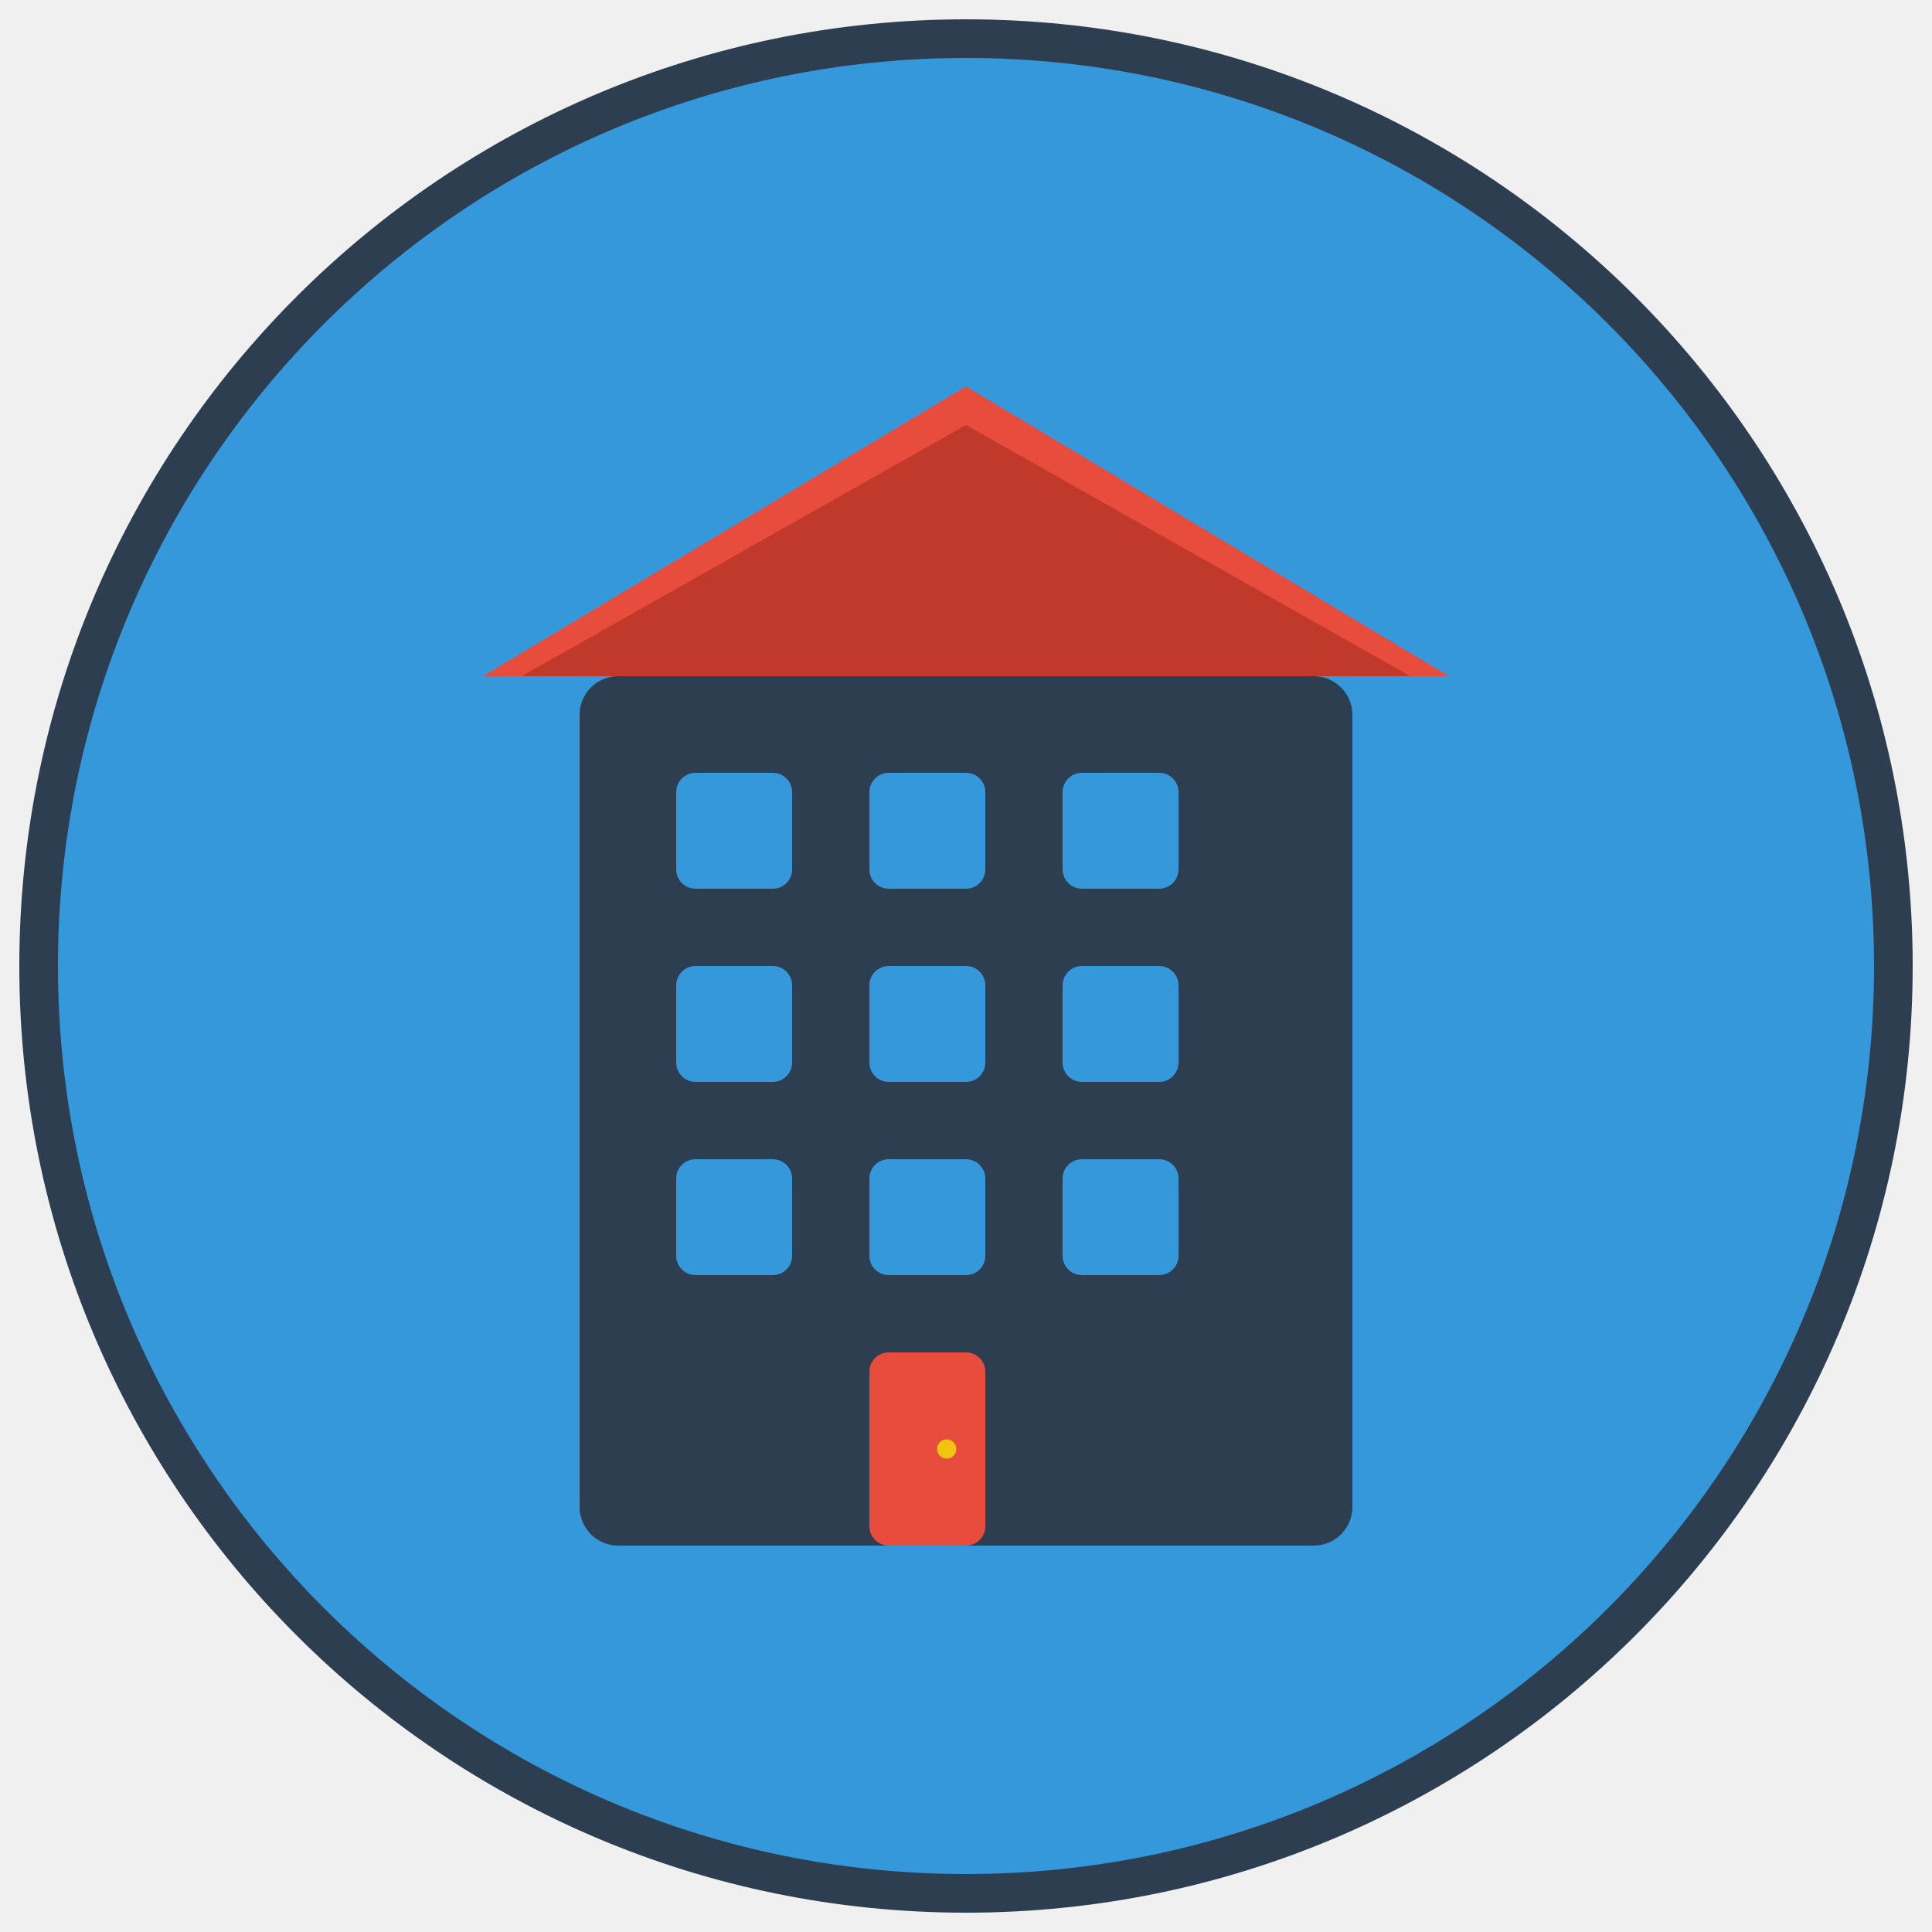
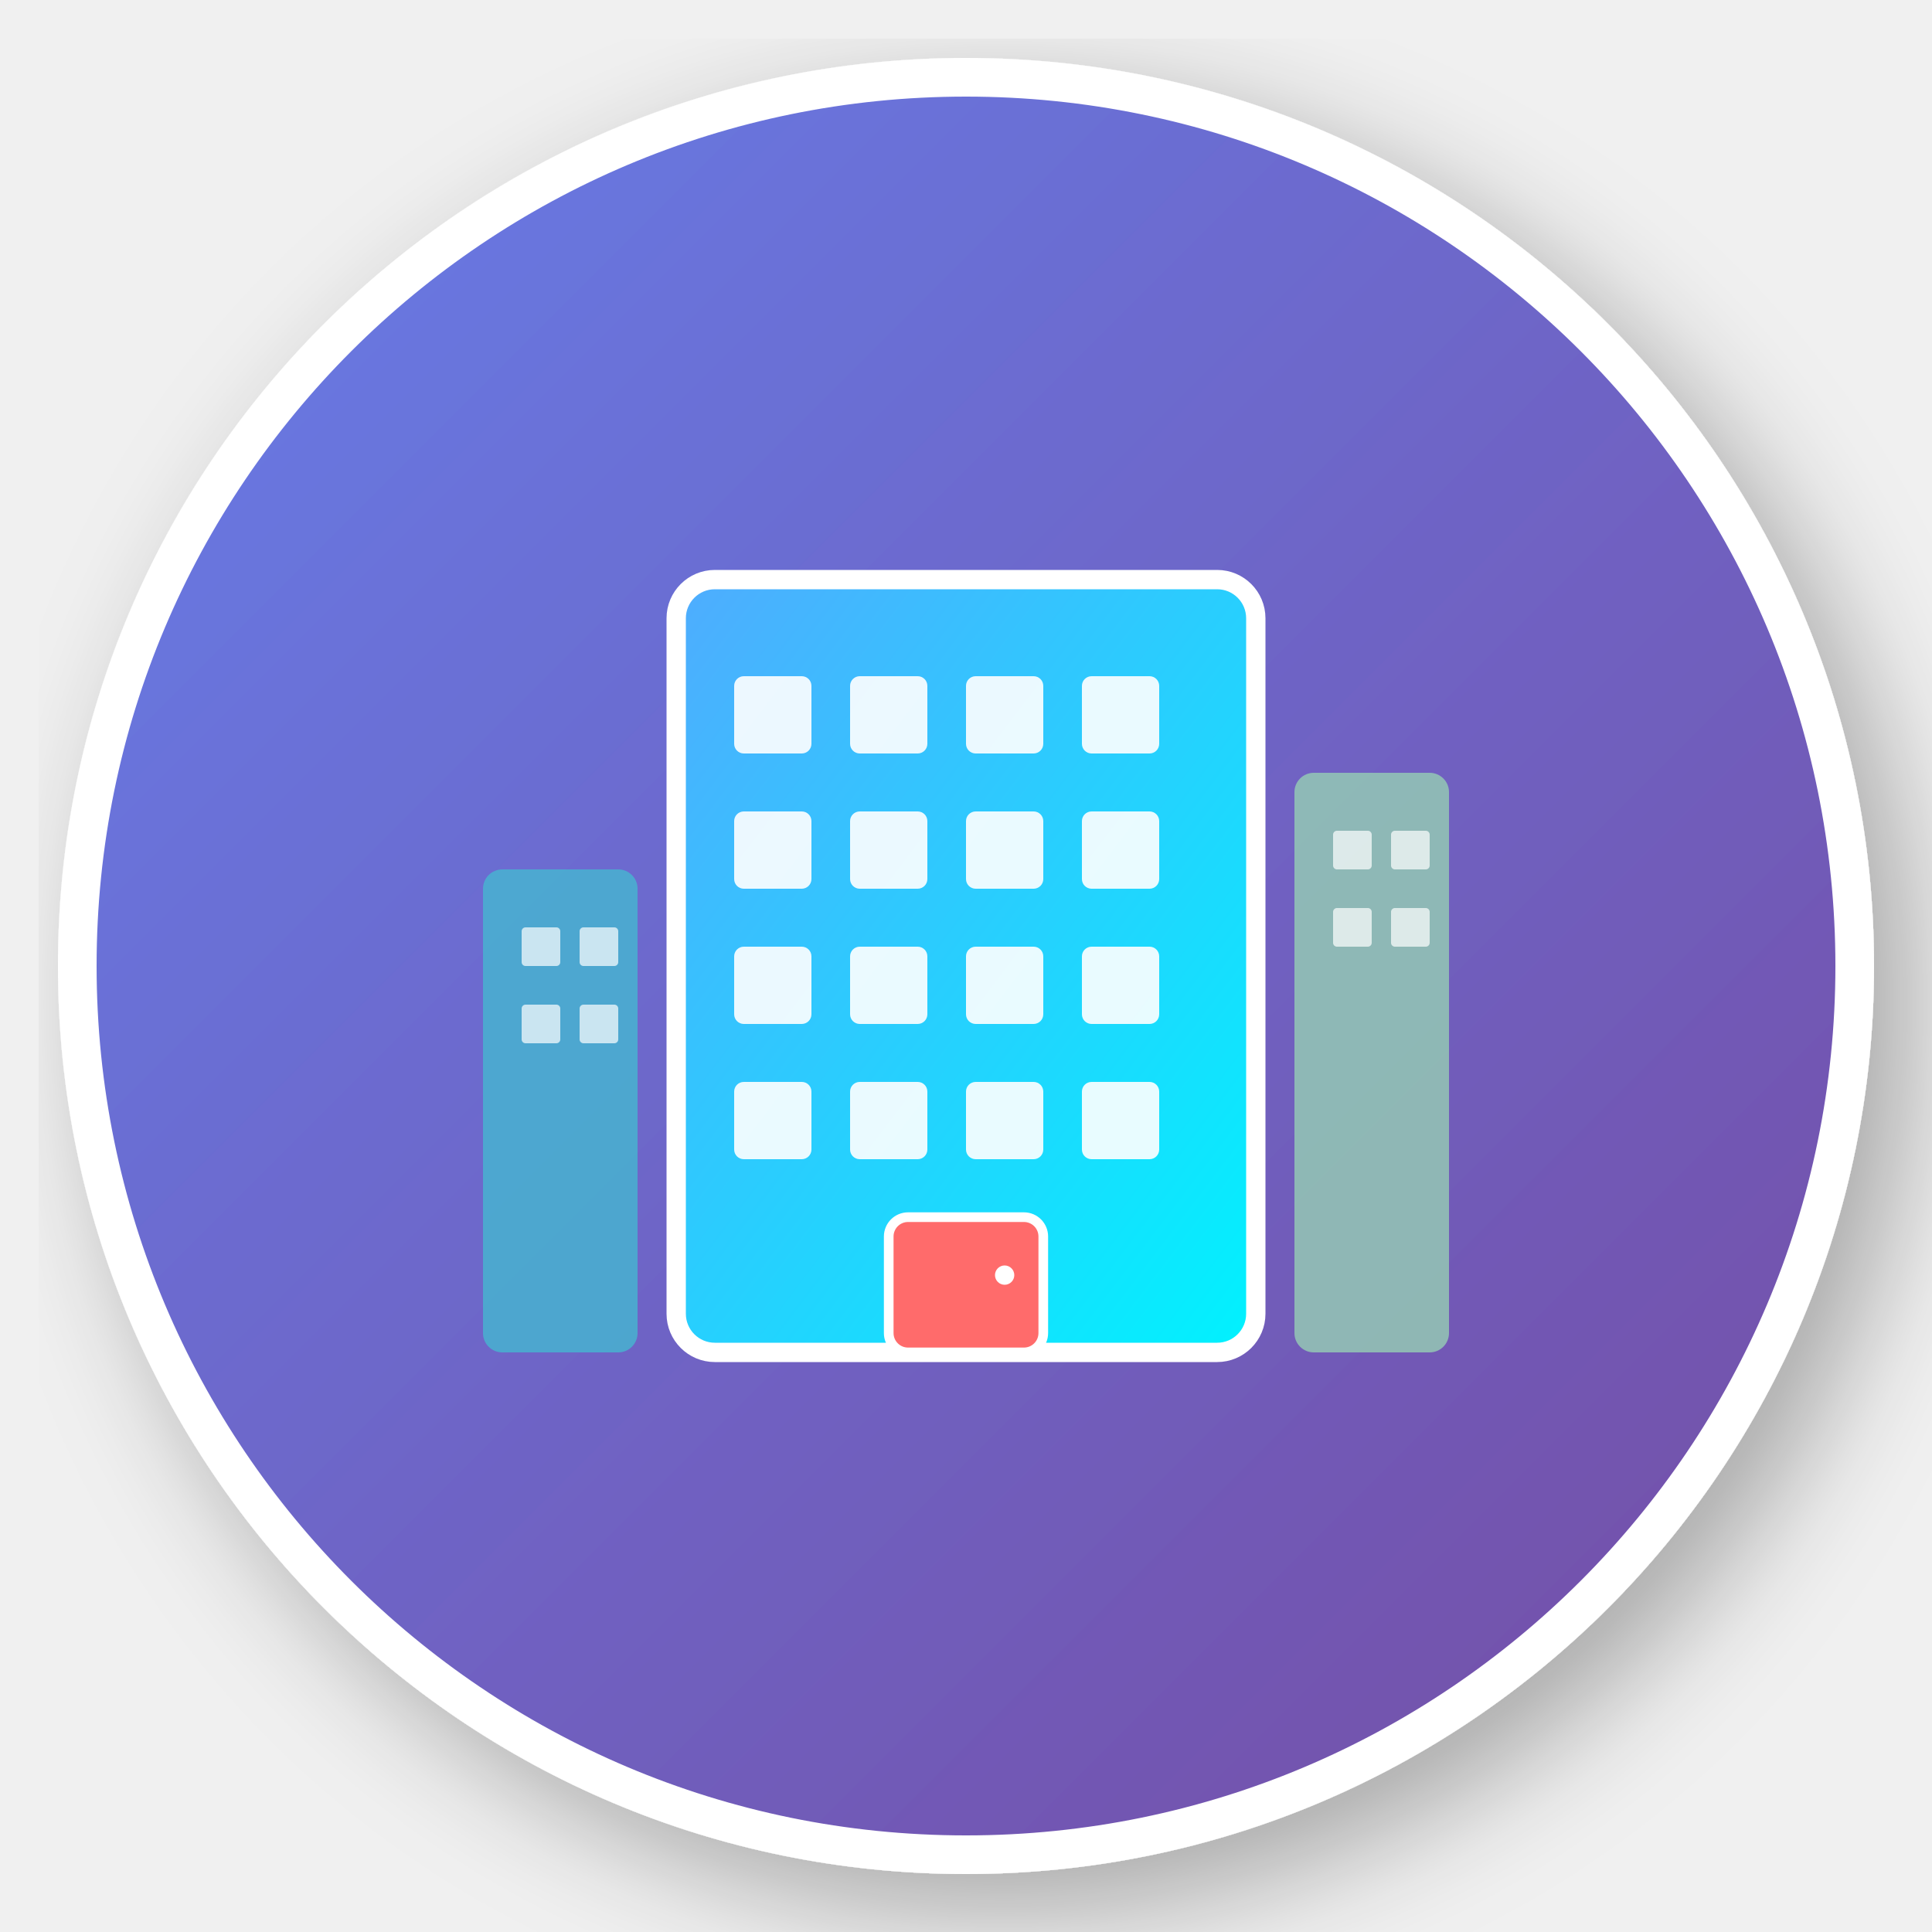
<svg xmlns="http://www.w3.org/2000/svg" viewBox="0 0 100 100" width="100" height="100">
-   <circle cx="50" cy="50" r="48" fill="#3498db" stroke="#2c3e50" stroke-width="2" />
-   <rect x="30" y="35" width="40" height="45" fill="#2c3e50" rx="2" />
-   <rect x="35" y="40" width="6" height="6" fill="#3498db" rx="1" />
-   <rect x="45" y="40" width="6" height="6" fill="#3498db" rx="1" />
-   <rect x="55" y="40" width="6" height="6" fill="#3498db" rx="1" />
-   <rect x="35" y="50" width="6" height="6" fill="#3498db" rx="1" />
-   <rect x="45" y="50" width="6" height="6" fill="#3498db" rx="1" />
-   <rect x="55" y="50" width="6" height="6" fill="#3498db" rx="1" />
-   <rect x="35" y="60" width="6" height="6" fill="#3498db" rx="1" />
-   <rect x="45" y="60" width="6" height="6" fill="#3498db" rx="1" />
-   <rect x="55" y="60" width="6" height="6" fill="#3498db" rx="1" />
-   <rect x="45" y="70" width="6" height="10" fill="#e74c3c" rx="1" />
-   <circle cx="49" cy="75" r="0.5" fill="#f1c40f" />
-   <polygon points="25,35 50,20 75,35" fill="#e74c3c" />
-   <polygon points="27,35 50,22 73,35" fill="#c0392b" />
+   <defs>
+     <linearGradient id="bgGradient" x1="0%" y1="0%" x2="100%" y2="100%">
+       <stop offset="0%" style="stop-color:#667eea;stop-opacity:1" />
+       <stop offset="100%" style="stop-color:#764ba2;stop-opacity:1" />
+     </linearGradient>
+     <linearGradient id="buildingGradient" x1="0%" y1="0%" x2="100%" y2="100%">
+       <stop offset="0%" style="stop-color:#4facfe;stop-opacity:1" />
+       <stop offset="100%" style="stop-color:#00f2fe;stop-opacity:1" />
+     </linearGradient>
+     <filter id="shadow" x="-50%" y="-50%" width="200%" height="200%">
+       <feDropShadow dx="2" dy="2" stdDeviation="3" flood-color="#000000" flood-opacity="0.3" />
+     </filter>
+   </defs>
+   <circle cx="50" cy="50" r="46" fill="url(#bgGradient)" stroke="#ffffff" stroke-width="2" filter="url(#shadow)" />
+   <rect x="35" y="30" width="30" height="40" fill="url(#buildingGradient)" rx="2" stroke="#ffffff" stroke-width="1" />
+   <rect x="38" y="35" width="4" height="4" fill="#ffffff" rx="0.5" opacity="0.9" />
+   <rect x="44" y="35" width="4" height="4" fill="#ffffff" rx="0.5" opacity="0.9" />
+   <rect x="50" y="35" width="4" height="4" fill="#ffffff" rx="0.5" opacity="0.9" />
+   <rect x="56" y="35" width="4" height="4" fill="#ffffff" rx="0.5" opacity="0.9" />
+   <rect x="38" y="42" width="4" height="4" fill="#ffffff" rx="0.5" opacity="0.9" />
+   <rect x="44" y="42" width="4" height="4" fill="#ffffff" rx="0.5" opacity="0.9" />
+   <rect x="50" y="42" width="4" height="4" fill="#ffffff" rx="0.5" opacity="0.9" />
+   <rect x="56" y="42" width="4" height="4" fill="#ffffff" rx="0.5" opacity="0.9" />
+   <rect x="38" y="49" width="4" height="4" fill="#ffffff" rx="0.5" opacity="0.9" />
+   <rect x="44" y="49" width="4" height="4" fill="#ffffff" rx="0.5" opacity="0.9" />
+   <rect x="50" y="49" width="4" height="4" fill="#ffffff" rx="0.5" opacity="0.9" />
+   <rect x="56" y="49" width="4" height="4" fill="#ffffff" rx="0.5" opacity="0.9" />
+   <rect x="38" y="56" width="4" height="4" fill="#ffffff" rx="0.5" opacity="0.9" />
+   <rect x="44" y="56" width="4" height="4" fill="#ffffff" rx="0.5" opacity="0.9" />
+   <rect x="50" y="56" width="4" height="4" fill="#ffffff" rx="0.5" opacity="0.9" />
+   <rect x="56" y="56" width="4" height="4" fill="#ffffff" rx="0.5" opacity="0.9" />
+   <rect x="46" y="63" width="8" height="7" fill="#ff6b6b" rx="1" stroke="#ffffff" stroke-width="0.5" />
+   <circle cx="52" cy="66" r="0.5" fill="#ffffff" />
+   <rect x="25" y="45" width="8" height="25" fill="#45b7d1" rx="1" opacity="0.8" />
+   <rect x="67" y="40" width="8" height="30" fill="#96ceb4" rx="1" opacity="0.8" />
+   <rect x="27" y="48" width="2" height="2" fill="#ffffff" rx="0.2" opacity="0.7" />
+   <rect x="30" y="48" width="2" height="2" fill="#ffffff" rx="0.2" opacity="0.7" />
+   <rect x="27" y="52" width="2" height="2" fill="#ffffff" rx="0.2" opacity="0.7" />
+   <rect x="30" y="52" width="2" height="2" fill="#ffffff" rx="0.2" opacity="0.7" />
+   <rect x="69" y="43" width="2" height="2" fill="#ffffff" rx="0.2" opacity="0.7" />
+   <rect x="72" y="43" width="2" height="2" fill="#ffffff" rx="0.2" opacity="0.7" />
+   <rect x="69" y="47" width="2" height="2" fill="#ffffff" rx="0.2" opacity="0.7" />
+   <rect x="72" y="47" width="2" height="2" fill="#ffffff" rx="0.2" opacity="0.7" />
</svg>
